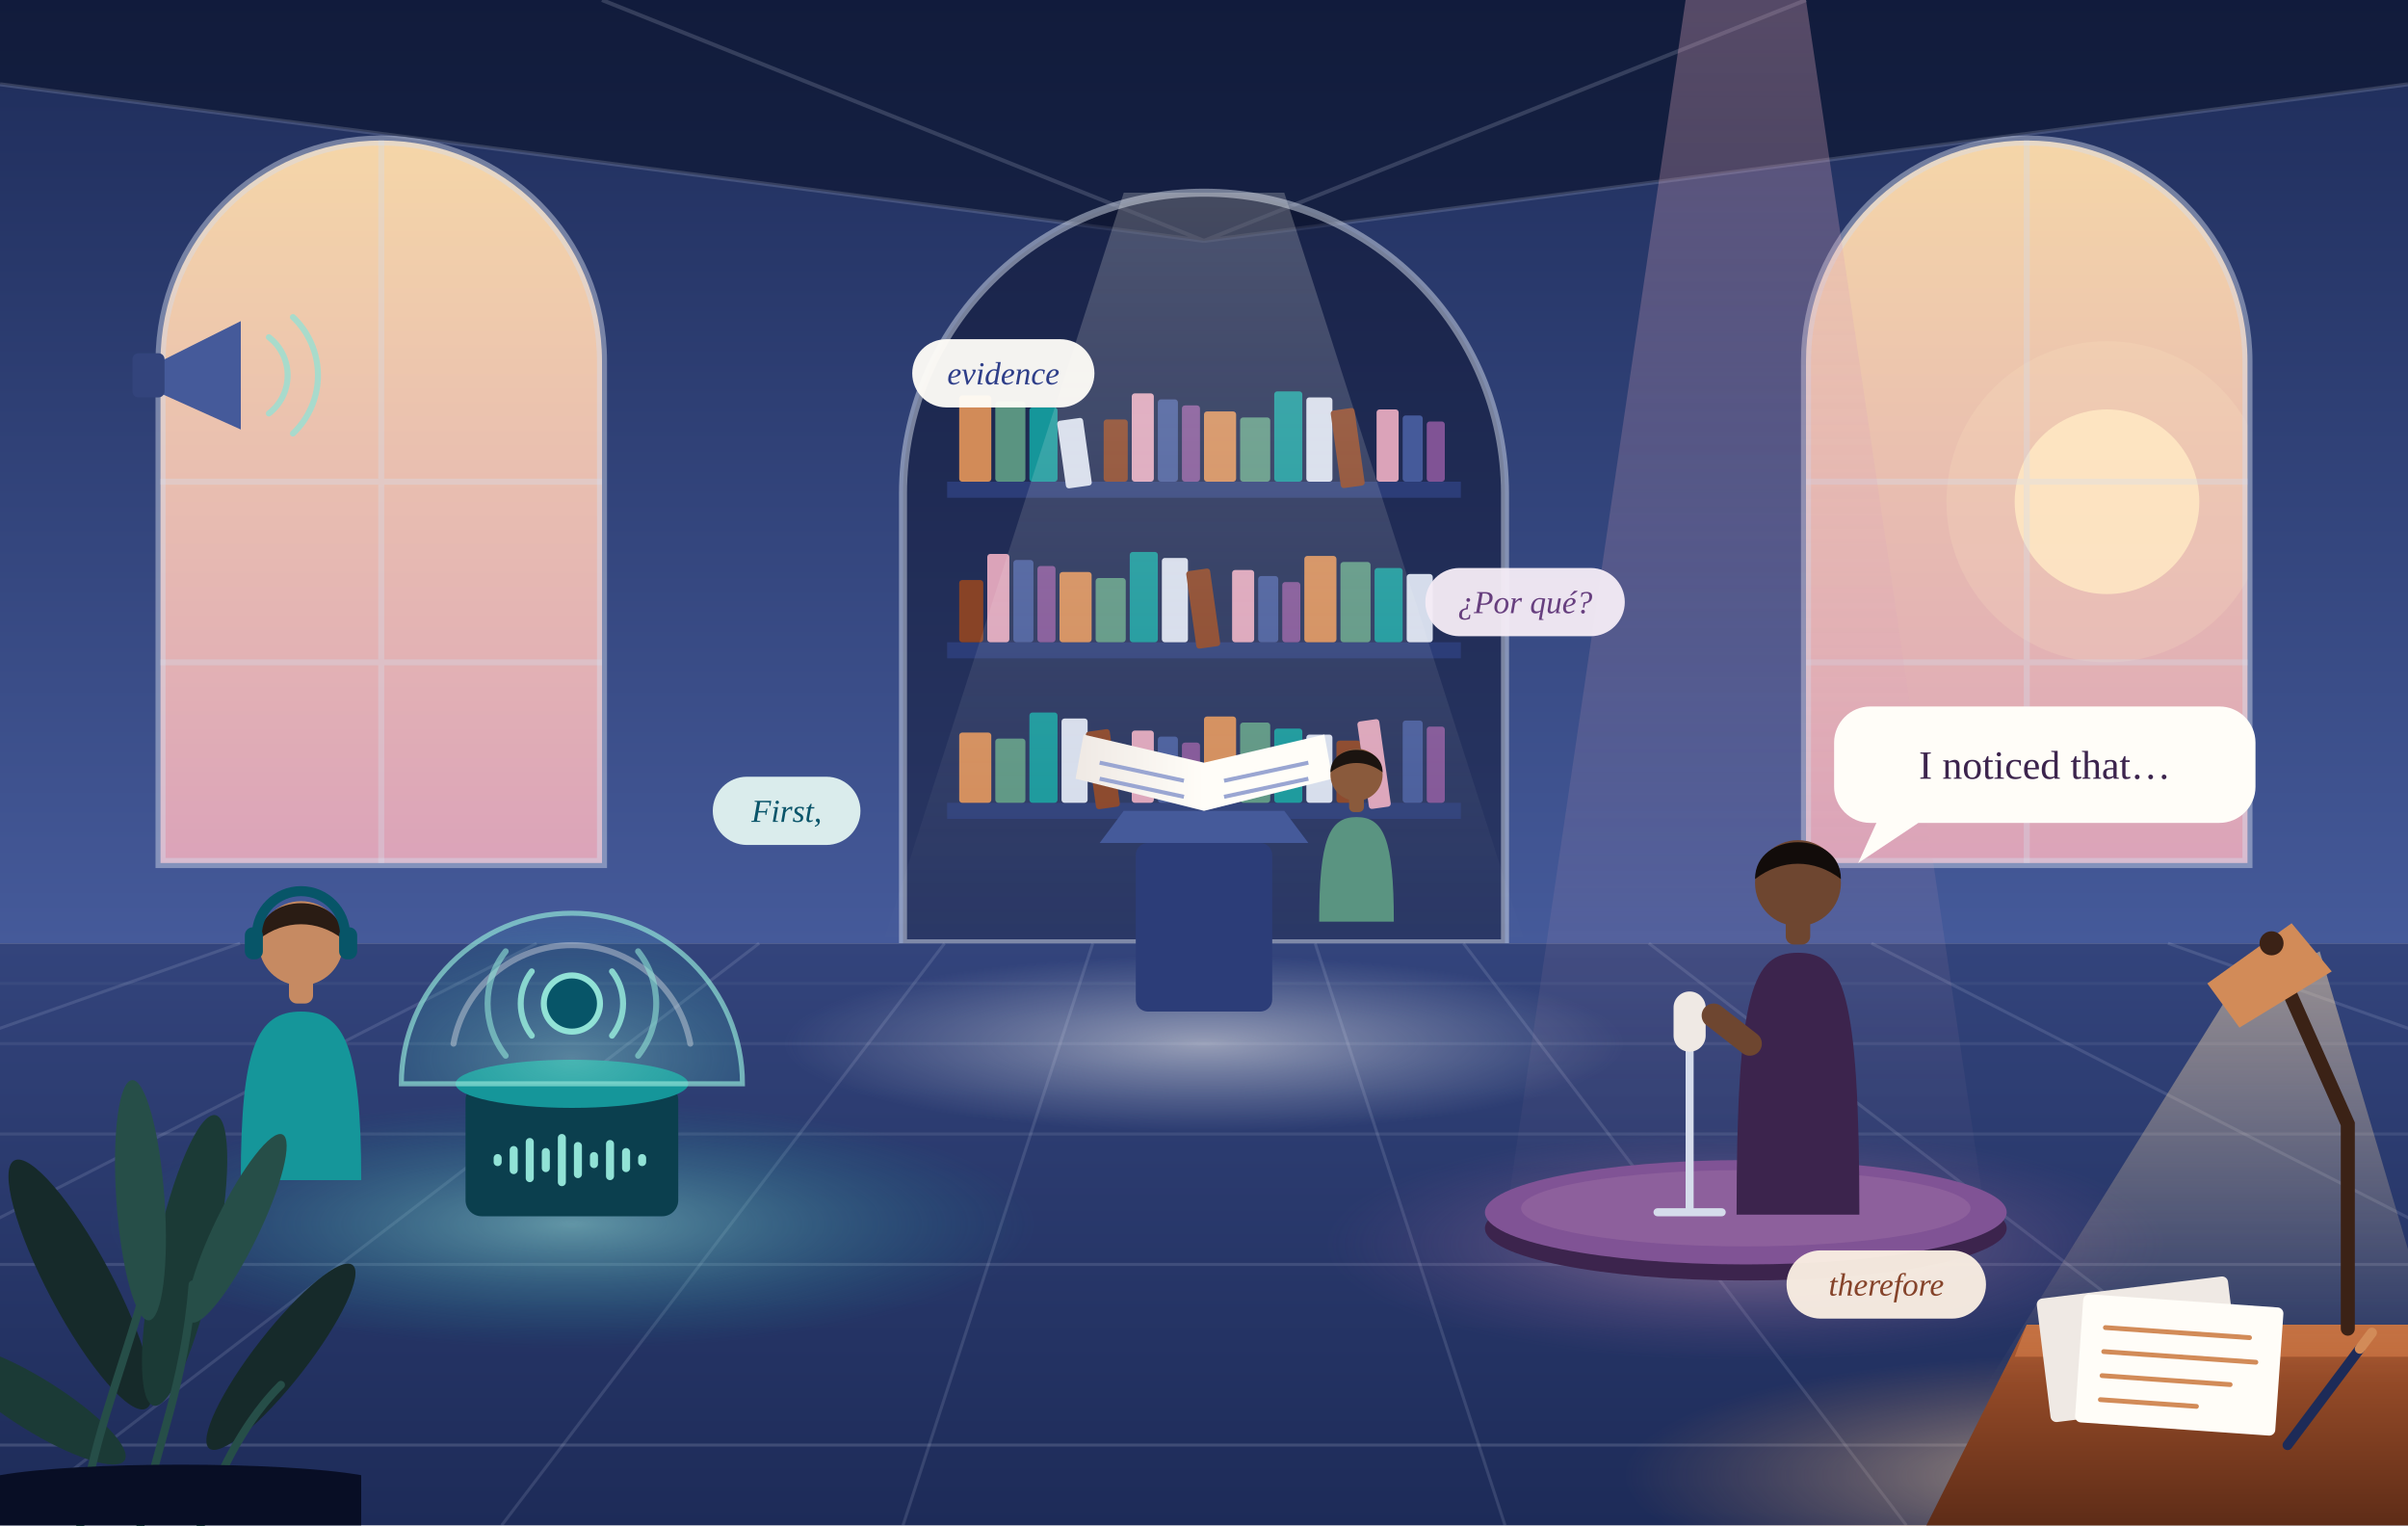
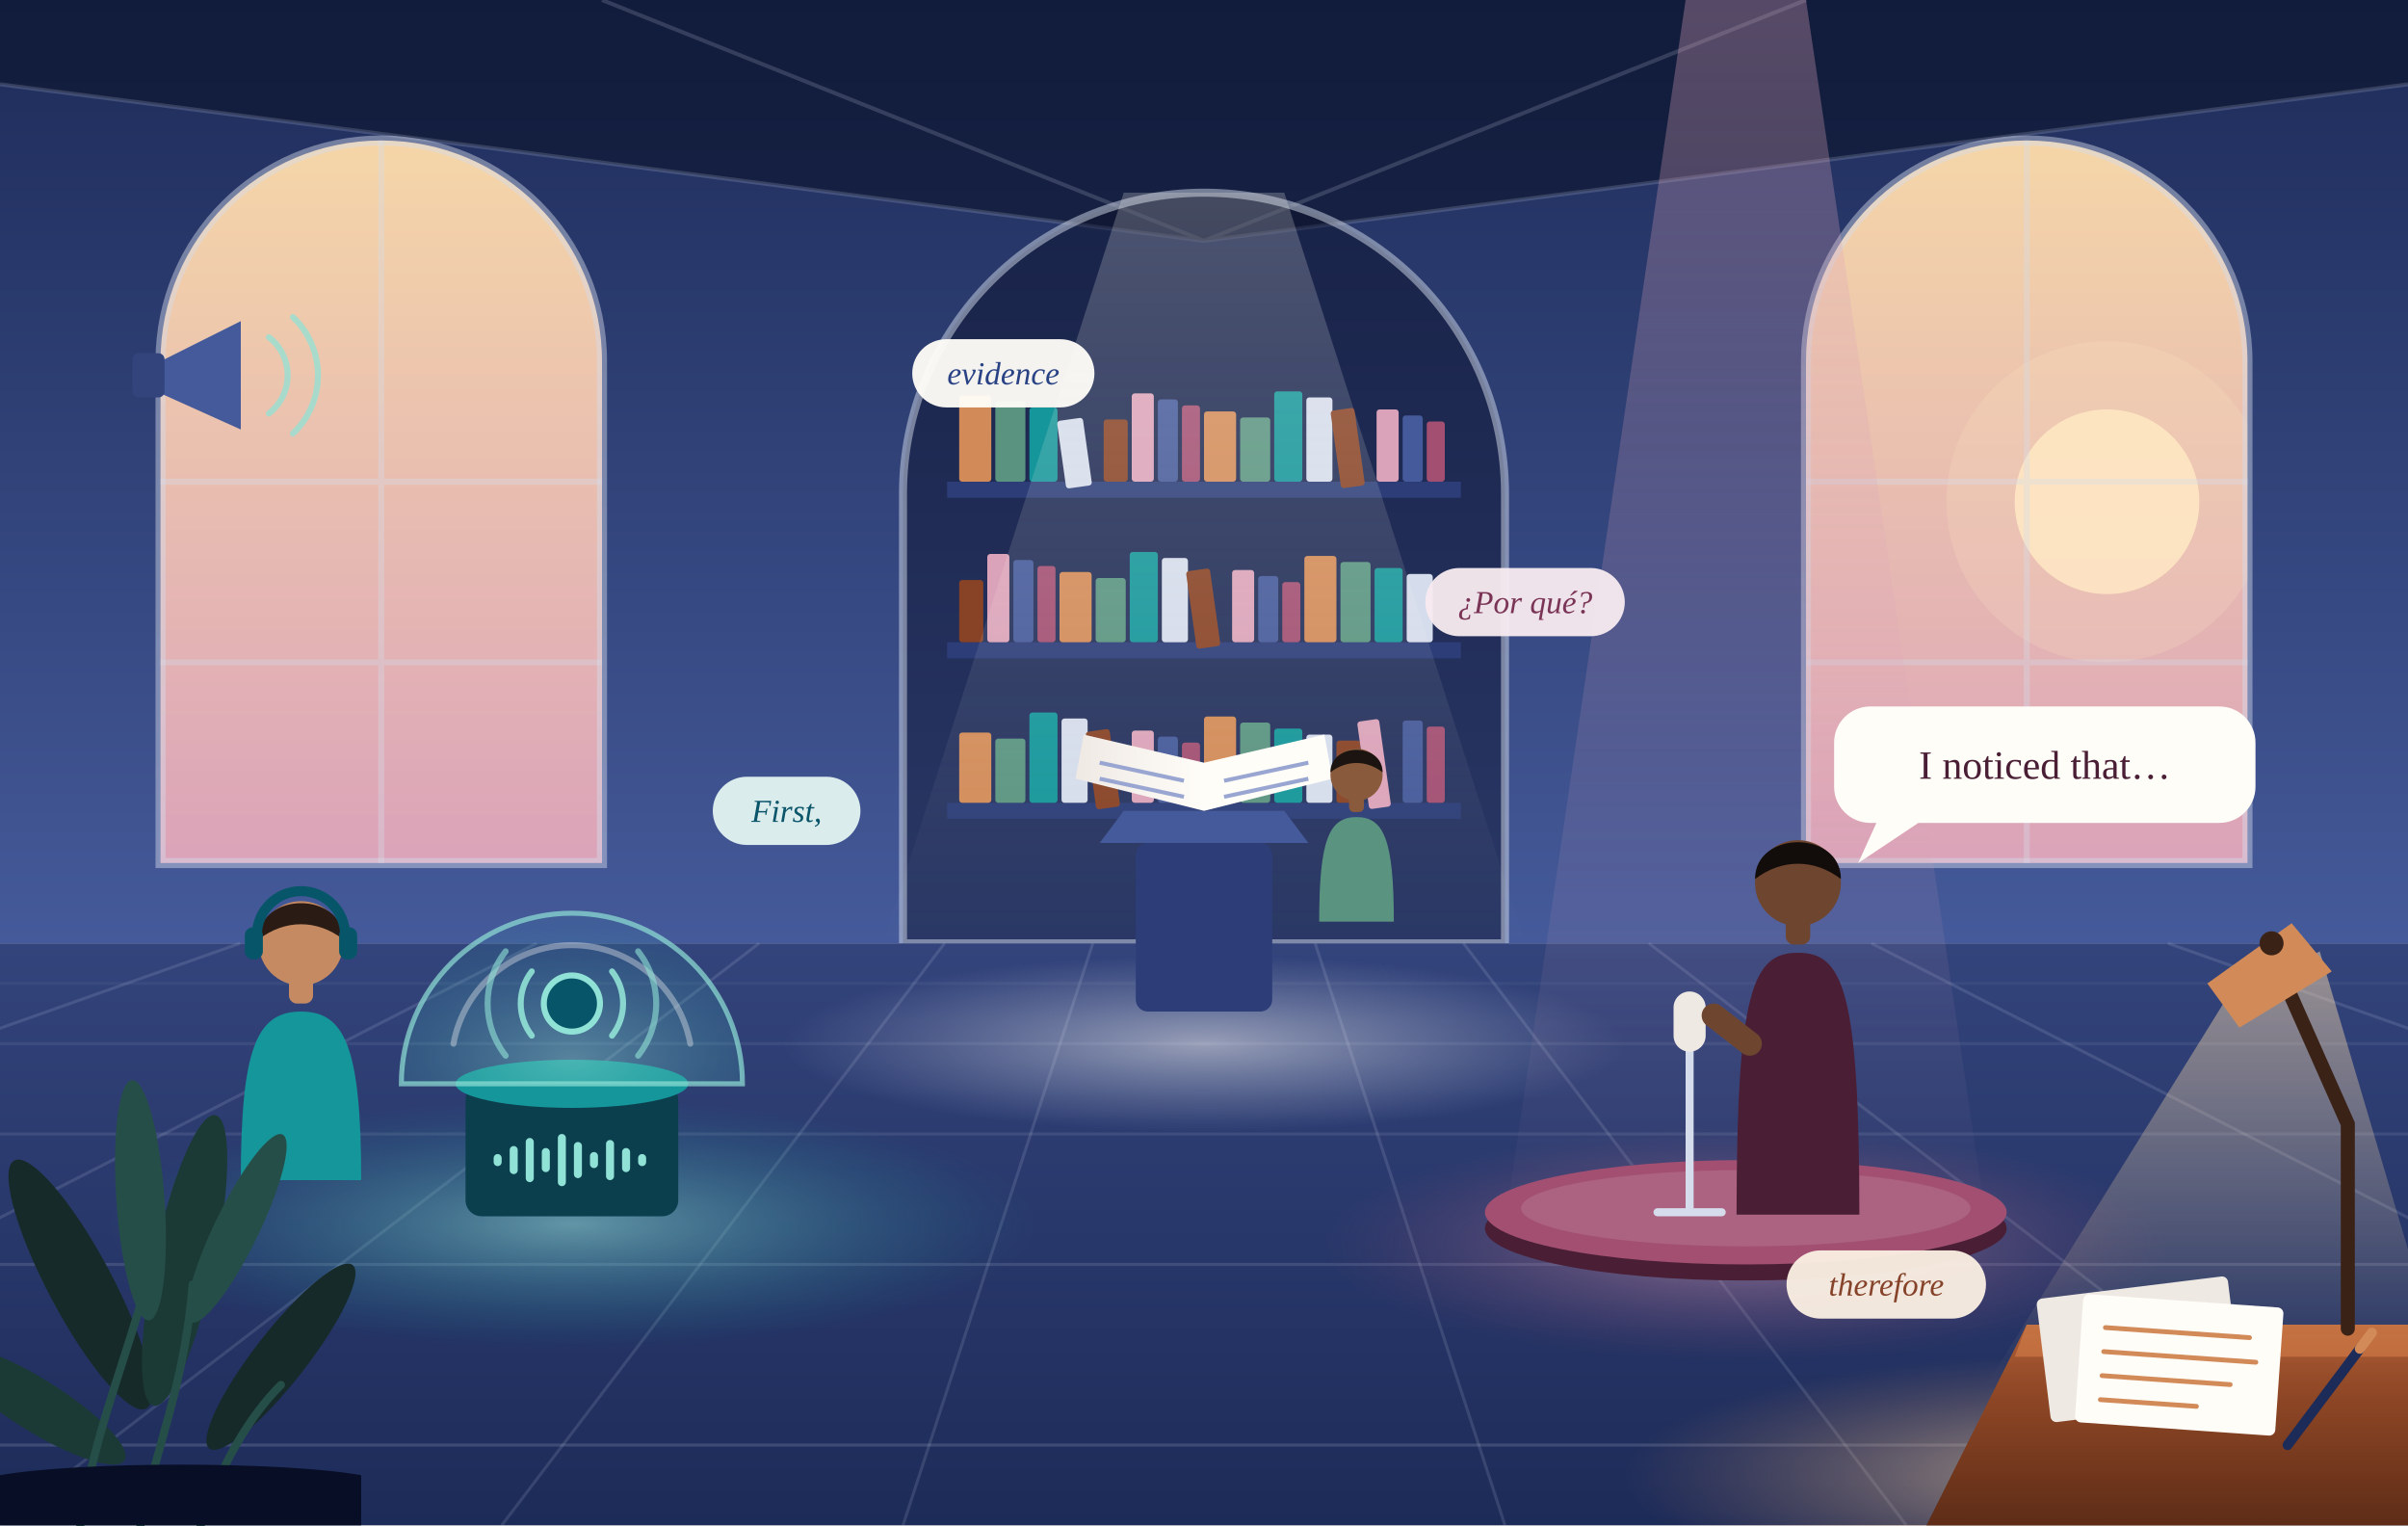
<svg xmlns="http://www.w3.org/2000/svg" viewBox="0 0 1200 760" width="1200" height="760" role="img" aria-label="The Language Exhibition in the afternoon: a sound dome, a reading atelier, a speaking stage and a writing desk, each lit in its own colour">
  <defs>
    <linearGradient id="wall" x1="0" y1="0" x2="0" y2="1">
      <stop offset="0" stop-color="#1D2B58" />
      <stop offset="1" stop-color="#455A9A" />
    </linearGradient>
    <linearGradient id="sky" x1="0" y1="0" x2="0" y2="1">
      <stop offset="0" stop-color="#F5D6A8" />
      <stop offset="1" stop-color="#DBA3B9" />
    </linearGradient>
    <linearGradient id="floor" x1="0" y1="0" x2="0" y2="1">
      <stop offset="0" stop-color="#33447C" />
      <stop offset="1" stop-color="#1D2B58" />
    </linearGradient>
    <radialGradient id="poolOcean">
      <stop offset="0" stop-color="#91E2D6" stop-opacity=".55" />
      <stop offset="1" stop-color="#15969A" stop-opacity="0" />
    </radialGradient>
    <radialGradient id="poolIvory">
      <stop offset="0" stop-color="#FFFDF8" stop-opacity=".5" />
      <stop offset="1" stop-color="#D5DCEB" stop-opacity="0" />
    </radialGradient>
-     <radialGradient id="poolOrchid">
+     <radialGradient id="poolRose">
      <stop offset="0" stop-color="#DBA3B9" stop-opacity=".55" />
-       <stop offset="1" stop-color="#805395" stop-opacity="0" />
+       <stop offset="1" stop-color="#a24f72" stop-opacity="0" />
    </radialGradient>
    <radialGradient id="poolCopper">
      <stop offset="0" stop-color="#F5D6A8" stop-opacity=".6" />
      <stop offset="1" stop-color="#D28B58" stop-opacity="0" />
    </radialGradient>
    <linearGradient id="beamIvory" x1="0" y1="0" x2="0" y2="1">
      <stop offset="0" stop-color="#FFFDF8" stop-opacity=".22" />
      <stop offset="1" stop-color="#FFFDF8" stop-opacity="0" />
    </linearGradient>
-     <linearGradient id="beamOrchid" x1="0" y1="0" x2="0" y2="1">
+     <linearGradient id="beamRose" x1="0" y1="0" x2="0" y2="1">
      <stop offset="0" stop-color="#DBA3B9" stop-opacity=".34" />
      <stop offset="1" stop-color="#DBA3B9" stop-opacity=".02" />
    </linearGradient>
    <linearGradient id="beamCopper" x1="0" y1="0" x2="0" y2="1">
      <stop offset="0" stop-color="#F5D6A8" stop-opacity=".7" />
      <stop offset="1" stop-color="#F5D6A8" stop-opacity="0" />
    </linearGradient>
    <radialGradient id="dome" cx=".5" cy=".85" r=".8">
      <stop offset="0" stop-color="#91E2D6" stop-opacity=".42" />
      <stop offset="1" stop-color="#15969A" stop-opacity=".08" />
    </radialGradient>
    <linearGradient id="desk" x1="0" y1="0" x2="0" y2="1">
      <stop offset="0" stop-color="#A9562E" />
      <stop offset="1" stop-color="#5E2C17" />
    </linearGradient>
    <linearGradient id="page" x1="0" y1="0" x2="1" y2="0">
      <stop offset="0" stop-color="#EFE9E4" />
      <stop offset="1" stop-color="#FFFDF8" />
    </linearGradient>
    <filter id="soft" x="-20%" y="-20%" width="140%" height="140%">
      <feGaussianBlur stdDeviation="14" />
    </filter>
  </defs>
  <rect width="1200" height="470" fill="url(#wall)" />
  <path d="M80 430V180A110 110 0 0 1 300 180V430Z" fill="url(#sky)" />
  <path d="M900 430V180A110 110 0 0 1 1120 180V430Z" fill="url(#sky)" />
  <clipPath id="winR">
    <path d="M900 430V180A110 110 0 0 1 1120 180V430Z" />
  </clipPath>
  <g clip-path="url(#winR)">
    <circle cx="1050" cy="250" r="46" fill="#FFE9C4" opacity=".85" />
    <circle cx="1050" cy="250" r="80" fill="#FFE9C4" opacity=".18" />
  </g>
  <path d="M190 70V430M80 240H300M80 330H300" stroke="#D5DCEB" stroke-opacity=".35" stroke-width="3" fill="none" />
  <path d="M80 430V180A110 110 0 0 1 300 180V430Z" fill="none" stroke="#D5DCEB" stroke-opacity=".45" stroke-width="5" />
  <path d="M1010 70V430M900 240H1120M900 330H1120" stroke="#D5DCEB" stroke-opacity=".35" stroke-width="3" fill="none" />
  <path d="M900 430V180A110 110 0 0 1 1120 180V430Z" fill="none" stroke="#D5DCEB" stroke-opacity=".45" stroke-width="5" />
  <path d="M0 0H1200V42L600 120L0 42Z" fill="#080E25" opacity=".55" />
  <path d="M0 42L600 120M1200 42L600 120M300 0L600 120M900 0L600 120" stroke="#D5DCEB" stroke-opacity=".18" stroke-width="2" />
  <path d="M450 470V246A150 150 0 0 1 750 246V470Z" fill="#080E25" opacity=".45" />
  <path d="M450 470V246A150 150 0 0 1 750 246V470Z" fill="none" stroke="#D5DCEB" stroke-opacity=".5" stroke-width="4" />
  <g>
    <rect x="472" y="240" width="256" height="8" fill="#2C3D78" />
    <rect x="472" y="320" width="256" height="8" fill="#2C3D78" />
    <rect x="472" y="400" width="256" height="8" fill="#2C3D78" />
    <rect x="478" y="197" width="16" height="43" rx="1.5" fill="#D28B58" />
    <rect x="496" y="200" width="15" height="40" rx="1.5" fill="#5A9481" />
    <rect x="513" y="203" width="14" height="37" rx="1.5" fill="#15969A" />
    <rect x="531" y="208" width="13" height="34" rx="1.5" fill="#D5DCEB" transform="rotate(-8 542 240)" />
    <rect x="550" y="209" width="12" height="31" rx="1.5" fill="#884326" />
    <rect x="564" y="196" width="11" height="44" rx="1.5" fill="#DBA3B9" />
    <rect x="577" y="199" width="10" height="41" rx="1.5" fill="#455A9A" />
-     <rect x="589" y="202" width="9" height="38" rx="1.5" fill="#805395" />
+     <rect x="589" y="202" width="9" height="38" rx="1.5" fill="#a24f72" />
    <rect x="600" y="205" width="16" height="35" rx="1.5" fill="#D28B58" />
    <rect x="618" y="208" width="15" height="32" rx="1.5" fill="#5A9481" />
    <rect x="635" y="195" width="14" height="45" rx="1.5" fill="#15969A" />
    <rect x="651" y="198" width="13" height="42" rx="1.5" fill="#D5DCEB" />
    <rect x="668" y="203" width="12" height="39" rx="1.5" fill="#884326" transform="rotate(-8 678 240)" />
    <rect x="686" y="204" width="11" height="36" rx="1.5" fill="#DBA3B9" />
    <rect x="699" y="207" width="10" height="33" rx="1.5" fill="#455A9A" />
-     <rect x="711" y="210" width="9" height="30" rx="1.5" fill="#805395" />
+     <rect x="711" y="210" width="9" height="30" rx="1.5" fill="#a24f72" />
    <rect x="478" y="289" width="12" height="31" rx="1.5" fill="#884326" />
    <rect x="492" y="276" width="11" height="44" rx="1.5" fill="#DBA3B9" />
    <rect x="505" y="279" width="10" height="41" rx="1.5" fill="#455A9A" />
-     <rect x="517" y="282" width="9" height="38" rx="1.5" fill="#805395" />
+     <rect x="517" y="282" width="9" height="38" rx="1.5" fill="#a24f72" />
    <rect x="528" y="285" width="16" height="35" rx="1.5" fill="#D28B58" />
    <rect x="546" y="288" width="15" height="32" rx="1.5" fill="#5A9481" />
    <rect x="563" y="275" width="14" height="45" rx="1.5" fill="#15969A" />
    <rect x="579" y="278" width="13" height="42" rx="1.5" fill="#D5DCEB" />
    <rect x="596" y="283" width="12" height="39" rx="1.5" fill="#884326" transform="rotate(-8 606 320)" />
    <rect x="614" y="284" width="11" height="36" rx="1.5" fill="#DBA3B9" />
    <rect x="627" y="287" width="10" height="33" rx="1.5" fill="#455A9A" />
-     <rect x="639" y="290" width="9" height="30" rx="1.5" fill="#805395" />
+     <rect x="639" y="290" width="9" height="30" rx="1.5" fill="#a24f72" />
    <rect x="650" y="277" width="16" height="43" rx="1.5" fill="#D28B58" />
    <rect x="668" y="280" width="15" height="40" rx="1.5" fill="#5A9481" />
    <rect x="685" y="283" width="14" height="37" rx="1.5" fill="#15969A" />
    <rect x="701" y="286" width="13" height="34" rx="1.5" fill="#D5DCEB" />
    <rect x="478" y="365" width="16" height="35" rx="1.5" fill="#D28B58" />
    <rect x="496" y="368" width="15" height="32" rx="1.5" fill="#5A9481" />
    <rect x="513" y="355" width="14" height="45" rx="1.5" fill="#15969A" />
    <rect x="529" y="358" width="13" height="42" rx="1.5" fill="#D5DCEB" />
    <rect x="546" y="363" width="12" height="39" rx="1.5" fill="#884326" transform="rotate(-8 556 400)" />
    <rect x="564" y="364" width="11" height="36" rx="1.5" fill="#DBA3B9" />
    <rect x="577" y="367" width="10" height="33" rx="1.5" fill="#455A9A" />
-     <rect x="589" y="370" width="9" height="30" rx="1.5" fill="#805395" />
+     <rect x="589" y="370" width="9" height="30" rx="1.5" fill="#a24f72" />
    <rect x="600" y="357" width="16" height="43" rx="1.5" fill="#D28B58" />
    <rect x="618" y="360" width="15" height="40" rx="1.5" fill="#5A9481" />
    <rect x="635" y="363" width="14" height="37" rx="1.5" fill="#15969A" />
    <rect x="651" y="366" width="13" height="34" rx="1.5" fill="#D5DCEB" />
    <rect x="666" y="369" width="12" height="31" rx="1.5" fill="#884326" />
    <rect x="682" y="358" width="11" height="44" rx="1.5" fill="#DBA3B9" transform="rotate(-8 691 400)" />
    <rect x="699" y="359" width="10" height="41" rx="1.5" fill="#455A9A" />
-     <rect x="711" y="362" width="9" height="38" rx="1.5" fill="#805395" />
+     <rect x="711" y="362" width="9" height="38" rx="1.5" fill="#a24f72" />
  </g>
  <path d="M560 96H640L760 470H440Z" fill="url(#beamIvory)" />
  <rect y="470" width="1200" height="290" fill="url(#floor)" />
  <g stroke="#D5DCEB" stroke-opacity=".14" stroke-width="1.5">
    <line x1="119.6" y1="470" x2="-700" y2="760" />
    <line x1="267.4" y1="470" x2="-300" y2="760" />
    <line x1="378.3" y1="470" x2="0" y2="760" />
    <line x1="470.7" y1="470" x2="250" y2="760" />
    <line x1="544.6" y1="470" x2="450" y2="760" />
    <line x1="655.4" y1="470" x2="750" y2="760" />
    <line x1="729.3" y1="470" x2="950" y2="760" />
    <line x1="821.7" y1="470" x2="1200" y2="760" />
    <line x1="932.6" y1="470" x2="1500" y2="760" />
    <line x1="1080.4" y1="470" x2="1900" y2="760" />
  </g>
  <g stroke="#D5DCEB" stroke-width="1.5">
    <line x1="0" y1="490" x2="1200" y2="490" stroke-opacity="0.05" />
    <line x1="0" y1="520" x2="1200" y2="520" stroke-opacity="0.08" />
    <line x1="0" y1="565" x2="1200" y2="565" stroke-opacity="0.11" />
    <line x1="0" y1="630" x2="1200" y2="630" stroke-opacity="0.14" />
    <line x1="0" y1="720" x2="1200" y2="720" stroke-opacity="0.17" />
  </g>
  <ellipse cx="285" cy="610" rx="230" ry="62" fill="url(#poolOcean)" />
  <ellipse cx="600" cy="520" rx="210" ry="44" fill="url(#poolIvory)" />
-   <ellipse cx="870" cy="620" rx="210" ry="58" fill="url(#poolOrchid)" />
+   <ellipse cx="870" cy="620" rx="210" ry="58" fill="url(#poolRose)" />
  <ellipse cx="1040" cy="735" rx="230" ry="60" fill="url(#poolCopper)" />
  <g>
    <rect x="566" y="420" width="68" height="84" rx="6" fill="#2C3D78" />
    <path d="M548 420H652L640 404H560Z" fill="#455A9A" />
    <path d="M600 404L536 388L540 366L600 380Z" fill="url(#page)" />
    <path d="M600 404L664 388L660 366L600 380Z" fill="#FFFDF8" />
    <path d="M548 380L590 389M548 388L590 397M610 389L652 380M610 397L652 388" stroke="#9AA6D2" stroke-width="2" />
  </g>
  <g>
    <path d="M657.4 459.2C657.4 418.2 662.4 407.1 676 407.1C689.6 407.1 694.6 418.2 694.6 459.2Z" fill="#5A9481" />
    <rect x="672.3" y="394.7" width="7.4" height="9.9" rx="2.5" fill="#8A5A3C" />
    <circle cx="676" cy="386" r="13" fill="#8A5A3C" />
    <path d="M663 384.8C663 369.9 689 369.9 689 384.8C681 378.6 671 378.6 663 384.8Z" fill="#1B1410" />
  </g>
  <g>
    <rect x="232" y="540" width="106" height="66" rx="8" fill="#0B3F4E" />
    <ellipse cx="285" cy="540" rx="58" ry="12" fill="#15969A" />
    <path d="M200 540A85 85 0 0 1 370 540Z" fill="url(#dome)" stroke="#91E2D6" stroke-opacity=".7" stroke-width="2.5" />
    <path d="M226 520A60 60 0 0 1 344 520" fill="none" stroke="#FFFDF8" stroke-opacity=".35" stroke-width="3" stroke-linecap="round" />
    <circle cx="285" cy="500" r="14" fill="#075568" stroke="#91E2D6" stroke-width="3" />
    <g fill="none" stroke="#91E2D6" stroke-linecap="round" stroke-width="3">
      <path d="M305 484A26 26 0 0 1 305 516" opacity=".9" />
      <path d="M318 474A42 42 0 0 1 318 526" opacity=".6" />
      <path d="M265 484A26 26 0 0 0 265 516" opacity=".9" />
      <path d="M252 474A42 42 0 0 0 252 526" opacity=".6" />
    </g>
    <g fill="#91E2D6">
      <rect x="246" y="575" width="4" height="6" rx="2" />
      <rect x="254" y="571" width="4" height="14" rx="2" />
      <rect x="262" y="567" width="4" height="22" rx="2" />
      <rect x="270" y="572" width="4" height="12" rx="2" />
      <rect x="278" y="565" width="4" height="26" rx="2" />
      <rect x="286" y="569" width="4" height="18" rx="2" />
      <rect x="294" y="574" width="4" height="8" rx="2" />
      <rect x="302" y="568" width="4" height="20" rx="2" />
      <rect x="310" y="572" width="4" height="12" rx="2" />
      <rect x="318" y="575" width="4" height="6" rx="2" />
    </g>
  </g>
  <g>
    <path d="M80 180L120 160V214L80 196Z" fill="#455A9A" />
    <rect x="66" y="176" width="16" height="22" rx="3" fill="#33447C" />
    <path d="M134 168A24 24 0 0 1 134 206M146 158A40 40 0 0 1 146 216" fill="none" stroke="#91E2D6" stroke-width="3" stroke-linecap="round" opacity=".75" />
  </g>
  <g>
    <path d="M120 588C120 522 128 504 150 504C172 504 180 522 180 588Z" fill="#15969A" />
    <rect x="144" y="484" width="12" height="16" rx="4" fill="#C68A62" />
    <circle cx="150" cy="470" r="21" fill="#C68A62" />
    <path d="M129 468C129 444 171 444 171 468C158 458 142 458 129 468Z" fill="#2A1C14" />
  </g>
  <path d="M128 466A22 22 0 0 1 172 466" fill="none" stroke="#075568" stroke-width="5" />
  <rect x="122" y="462" width="9" height="16" rx="4" fill="#075568" />
  <rect x="169" y="462" width="9" height="16" rx="4" fill="#075568" />
-   <path d="M840 0H900L990 610H750Z" fill="url(#beamOrchid)" />
-   <ellipse cx="870" cy="612" rx="130" ry="26" fill="#3C244D" />
-   <ellipse cx="870" cy="604" rx="130" ry="26" fill="#805395" />
-   <ellipse cx="870" cy="602" rx="112" ry="19" fill="#93659F" opacity=".7" />
+   <path d="M840 0H900L990 610H750Z" fill="url(#beamRose)" />
+   <ellipse cx="870" cy="612" rx="130" ry="26" fill="#4A1F35" />
+   <ellipse cx="870" cy="604" rx="130" ry="26" fill="#a24f72" />
+   <ellipse cx="870" cy="602" rx="112" ry="19" fill="#B06A87" opacity=".7" />
  <g>
    <path d="M842 604V520" stroke="#D5DCEB" stroke-width="4" />
    <path d="M826 604H858" stroke="#D5DCEB" stroke-width="4" stroke-linecap="round" />
    <rect x="834" y="494" width="16" height="30" rx="8" fill="#EFE9E4" />
  </g>
  <g>
-     <path d="M865.4 605.2C865.4 493 873.6 474.7 896 474.7C918.4 474.7 926.6 493 926.6 605.2Z" fill="#3C244D" />
+     <path d="M865.4 605.2C865.4 493 873.6 474.7 896 474.7C918.4 474.7 926.6 493 926.6 605.2Z" fill="#4A1F35" />
    <rect x="889.9" y="454.3" width="12.2" height="16.3" rx="4.1" fill="#6E4630" />
    <circle cx="896" cy="440" r="21.4" fill="#6E4630" />
    <path d="M874.6 438C874.6 413.5 917.4 413.5 917.4 438C904.2 427.8 887.8 427.8 874.6 438Z" fill="#120C0A" />
  </g>
  <path d="M872 520L854 506" stroke="#6E4630" stroke-width="12" stroke-linecap="round" />
  <g>
    <rect x="914" y="352" width="210" height="58" rx="18" fill="#FFFDF8" />
    <path d="M936 408L926 430L956 410Z" fill="#FFFDF8" />
-     <text x="1019" y="388" text-anchor="middle" font-family="Georgia, 'Times New Roman', serif" font-size="20" fill="#3C244D">I noticed that…</text>
+     <text x="1019" y="388" text-anchor="middle" font-family="Georgia, 'Times New Roman', serif" font-size="20" fill="#4A1F35">I noticed that…</text>
  </g>
  <g>
    <path d="M960 760L1010 660H1200V760Z" fill="url(#desk)" />
    <path d="M1010 660H1200V676H1004Z" fill="#C06A3B" />
  </g>
  <path d="M1108 500L1156 474L1220 690H990Z" fill="url(#beamCopper)" opacity=".75" />
  <g>
    <path d="M1170 662V560L1130 470" fill="none" stroke="#3B2216" stroke-width="7" stroke-linecap="round" />
    <path d="M1100 490L1142 460L1162 484L1116 512Z" fill="#D28B58" />
    <circle cx="1132" cy="470" r="6" fill="#3B2216" />
  </g>
  <g transform="rotate(-7 1060 672)">
    <rect x="1018" y="642" width="96" height="62" rx="3" fill="#EFE9E4" />
  </g>
  <g transform="rotate(4 1085 680)">
    <rect x="1036" y="648" width="100" height="64" rx="3" fill="#FFFDF8" />
    <path d="M1048 664H1120M1048 676H1124M1048 688H1112M1048 700H1096" stroke="#D28B58" stroke-width="2.4" stroke-linecap="round" />
  </g>
  <path d="M1140 720L1176 672" stroke="#1D2B58" stroke-width="5" stroke-linecap="round" />
  <path d="M1176 672L1182 664" stroke="#D28B58" stroke-width="5" stroke-linecap="round" />
  <g opacity=".95">
    <g>
      <rect x="355.2" y="387" width="73.6" height="34" rx="17" fill="#E2F3F0" />
      <text x="392" y="409.5" text-anchor="middle" font-family="Georgia, 'Times New Roman', serif" font-size="16" font-style="italic" fill="#075568">First,</text>
    </g>
    <g>
      <rect x="454.6" y="169" width="90.8" height="34" rx="17" fill="#FFFDF8" />
-       <text x="500" y="191.5" text-anchor="middle" font-family="Georgia, 'Times New Roman', serif" font-size="16" font-style="italic" fill="#2F3F8C">evidence</text>
+       <text x="500" y="191.5" text-anchor="middle" font-family="Georgia, 'Times New Roman', serif" font-size="16" font-style="italic" fill="#2A4386">evidence</text>
    </g>
    <g xml:lang="es">
-       <rect x="710.3" y="283" width="99.4" height="34" rx="17" fill="#F5ECF6" />
-       <text x="760" y="305.5" text-anchor="middle" font-family="Georgia, 'Times New Roman', serif" font-size="16" font-style="italic" fill="#693F7F">¿Por qué?</text>
+       <rect x="710.3" y="283" width="99.4" height="34" rx="17" fill="#F8EBF0" />
+       <text x="760" y="305.5" text-anchor="middle" font-family="Georgia, 'Times New Roman', serif" font-size="16" font-style="italic" fill="#7D3354">¿Por qué?</text>
    </g>
    <g>
      <rect x="890.3" y="623" width="99.4" height="34" rx="17" fill="#FBEFE3" />
      <text x="940" y="645.5" text-anchor="middle" font-family="Georgia, 'Times New Roman', serif" font-size="16" font-style="italic" fill="#884326">therefore</text>
    </g>
  </g>
  <g>
    <ellipse cx="40" cy="640" rx="16" ry="70" fill="#162A2A" transform="rotate(-28 40 640)" />
    <ellipse cx="92" cy="628" rx="15" ry="74" fill="#1B3A36" transform="rotate(12 92 628)" />
    <ellipse cx="140" cy="676" rx="13" ry="58" fill="#162A2A" transform="rotate(38 140 676)" />
    <ellipse cx="18" cy="700" rx="13" ry="52" fill="#1B3A36" transform="rotate(-58 18 700)" />
    <ellipse cx="70" cy="598" rx="12" ry="60" fill="#264E48" transform="rotate(-4 70 598)" />
    <ellipse cx="118" cy="612" rx="11" ry="52" fill="#264E48" transform="rotate(26 118 612)" />
    <path d="M40 760C46 720 58 690 70 650M70 760C78 720 92 690 96 640M100 760C110 730 124 706 140 690" stroke="#264E48" stroke-width="4" fill="none" stroke-linecap="round" />
    <path d="M0 760V735C40 728 140 728 180 735V760Z" fill="#080E25" />
  </g>
</svg>
